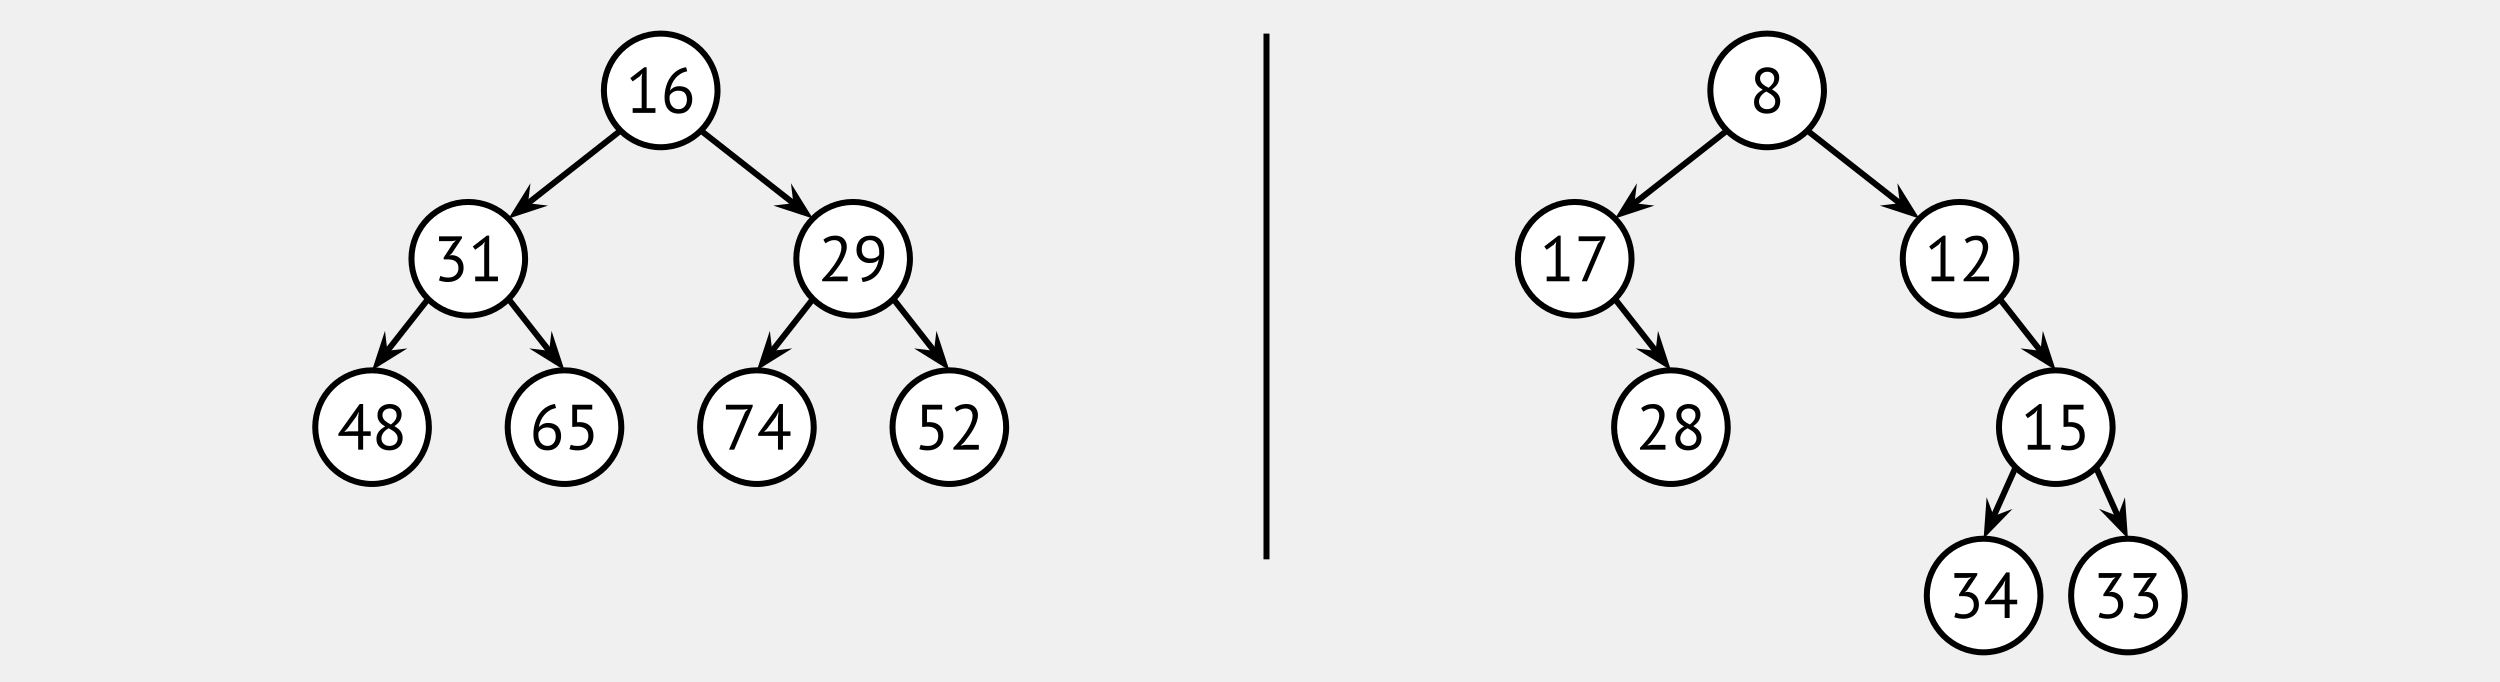
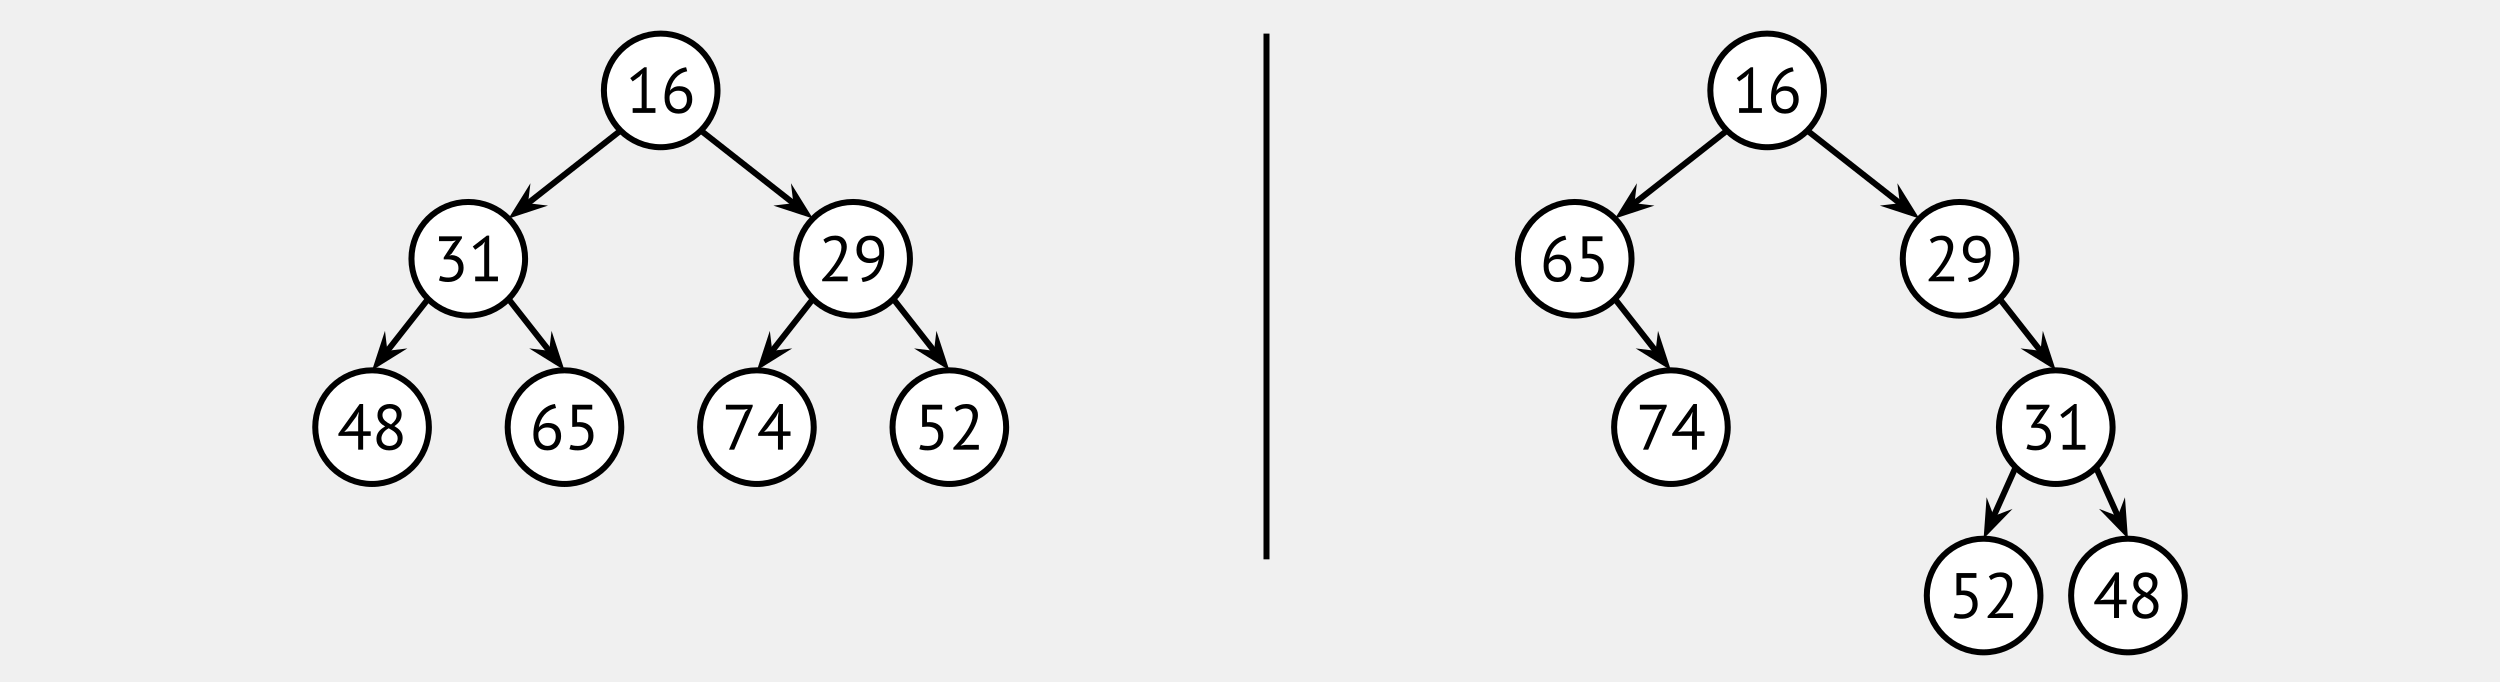
<svg xmlns="http://www.w3.org/2000/svg" version="1.1" viewBox="0.0 0.0 831.496 226.772" fill="none" stroke="none" stroke-linecap="square" stroke-miterlimit="10">
  <clipPath id="p.0">
    <path d="m0 0l831.496 0l0 226.772l-831.496 0l0 -226.772z" clip-rule="nonzero" />
  </clipPath>
  <g clip-path="url(#p.0)">
    <path fill="#000000" fill-opacity="0.0" d="m0 0l831.496 0l0 226.772l-831.496 0z" fill-rule="evenodd" />
    <path fill="#ffffff" d="m200.85 30.07c0 -10.437 8.461 -18.898 18.898 -18.898c5.012 0 9.819 1.991 13.363 5.535c3.544 3.544 5.535 8.351 5.535 13.363c0 10.437 -8.461 18.898 -18.898 18.898c-10.437 0 -18.898 -8.461 -18.898 -18.898z" fill-rule="evenodd" />
    <path stroke="#000000" stroke-width="2.0" stroke-linejoin="round" stroke-linecap="butt" d="m200.85 30.07c0 -10.437 8.461 -18.898 18.898 -18.898c5.012 0 9.819 1.991 13.363 5.535c3.544 3.544 5.535 8.351 5.535 13.363c0 10.437 -8.461 18.898 -18.898 18.898c-10.437 0 -18.898 -8.461 -18.898 -18.898z" fill-rule="evenodd" />
    <path fill="#000000" d="m210.421 35.971l3.0 0l0 -10.328l0.203 -1.25l-0.844 1.0l-2.359 1.688l-0.797 -1.094l4.688 -3.625l0.766 0l0 13.609l2.922 0l0 1.578l-7.578 0l0 -1.578zm19.827 -2.922q0 0.984 -0.312 1.844q-0.297 0.859 -0.875 1.516q-0.562 0.656 -1.422 1.031q-0.859 0.359 -1.938 0.359q-1.062 0 -1.922 -0.328q-0.859 -0.344 -1.484 -1.016q-0.609 -0.672 -0.938 -1.656q-0.328 -0.984 -0.328 -2.266q0 -2.109 0.547 -3.891q0.547 -1.781 1.5 -3.094q0.953 -1.328 2.266 -2.141q1.312 -0.828 2.859 -1.047l0.359 1.359q-1.203 0.219 -2.188 0.828q-0.969 0.594 -1.703 1.469q-0.734 0.859 -1.219 1.953q-0.469 1.094 -0.625 2.234q0.328 -0.562 1.141 -1.047q0.812 -0.484 1.984 -0.484q2.016 0 3.156 1.156q1.141 1.156 1.141 3.219zm-1.781 0.172q0 -1.516 -0.703 -2.281q-0.703 -0.766 -2.172 -0.766q-1.047 0 -1.812 0.516q-0.75 0.5 -1.047 1.141q-0.047 0.297 -0.047 0.5q0 0.188 0 0.422q0 0.656 0.188 1.297q0.188 0.641 0.562 1.141q0.391 0.5 0.953 0.812q0.562 0.312 1.328 0.312q0.625 0 1.125 -0.234q0.5 -0.234 0.859 -0.641q0.359 -0.406 0.562 -0.984q0.203 -0.578 0.203 -1.234z" fill-rule="nonzero" />
    <path fill="#ffffff" d="m136.85 86.07c0 -10.437 8.461 -18.898 18.898 -18.898c5.012 0 9.819 1.991 13.363 5.535c3.544 3.544 5.535 8.351 5.535 13.363c0 10.437 -8.461 18.898 -18.898 18.898c-10.437 0 -18.898 -8.461 -18.898 -18.898z" fill-rule="evenodd" />
    <path stroke="#000000" stroke-width="2.0" stroke-linejoin="round" stroke-linecap="butt" d="m136.85 86.07c0 -10.437 8.461 -18.898 18.898 -18.898c5.012 0 9.819 1.991 13.363 5.535c3.544 3.544 5.535 8.351 5.535 13.363c0 10.437 -8.461 18.898 -18.898 18.898c-10.437 0 -18.898 -8.461 -18.898 -18.898z" fill-rule="evenodd" />
    <path fill="#000000" d="m149.109 92.315q0.734 0 1.344 -0.203q0.625 -0.219 1.062 -0.641q0.453 -0.422 0.703 -0.984q0.266 -0.578 0.266 -1.266q0 -1.5 -0.891 -2.219q-0.875 -0.719 -2.438 -0.719l-1.578 0l0 -0.625l3.078 -4.734l0.969 -0.938l-1.375 0.219l-4.234 0l0 -1.594l7.625 0l0 0.625l-3.391 5.094l-0.75 0.625l0 0.047l0.719 -0.156q0.859 0.016 1.578 0.312q0.734 0.281 1.266 0.828q0.531 0.547 0.828 1.312q0.297 0.75 0.297 1.703q0 1.156 -0.406 2.062q-0.406 0.891 -1.094 1.5q-0.688 0.594 -1.625 0.922q-0.938 0.312 -1.984 0.312q-0.969 0 -1.734 -0.156q-0.766 -0.141 -1.344 -0.375l0.453 -1.516q0.484 0.234 1.156 0.406q0.672 0.156 1.5 0.156zm8.936 -0.344l3.0 0l0 -10.328l0.203 -1.25l-0.844 1.0l-2.359 1.688l-0.797 -1.094l4.688 -3.625l0.766 0l0 13.609l2.922 0l0 1.578l-7.578 0l0 -1.578z" fill-rule="nonzero" />
    <path fill="#ffffff" d="m264.85 86.07c0 -10.437 8.461 -18.898 18.898 -18.898c5.012 0 9.819 1.991 13.363 5.535c3.544 3.544 5.535 8.351 5.535 13.363c0 10.437 -8.461 18.898 -18.898 18.898c-10.437 0 -18.898 -8.461 -18.898 -18.898z" fill-rule="evenodd" />
    <path stroke="#000000" stroke-width="2.0" stroke-linejoin="round" stroke-linecap="butt" d="m264.85 86.07c0 -10.437 8.461 -18.898 18.898 -18.898c5.012 0 9.819 1.991 13.363 5.535c3.544 3.544 5.535 8.351 5.535 13.363c0 10.437 -8.461 18.898 -18.898 18.898c-10.437 0 -18.898 -8.461 -18.898 -18.898z" fill-rule="evenodd" />
    <path fill="#000000" d="m281.64 82.018q0 1.125 -0.422 2.312q-0.406 1.172 -1.078 2.375q-0.672 1.188 -1.516 2.328q-0.828 1.141 -1.656 2.172l-1.047 0.922l0 0.078l1.359 -0.234l4.656 0l0 1.578l-8.484 0l0 -0.625q0.469 -0.484 1.125 -1.203q0.656 -0.734 1.375 -1.609q0.719 -0.891 1.406 -1.875q0.688 -1.0 1.25 -2.016q0.578 -1.031 0.906 -2.031q0.344 -1.0 0.344 -1.906q0 -1.047 -0.594 -1.734q-0.594 -0.688 -1.812 -0.688q-0.812 0 -1.578 0.328q-0.766 0.328 -1.312 0.75l-0.703 -1.219q0.734 -0.625 1.75 -0.984q1.031 -0.375 2.203 -0.375q0.922 0 1.625 0.266q0.703 0.266 1.188 0.766q0.5 0.484 0.75 1.156q0.266 0.672 0.266 1.469zm3.218 1.125q0 -1.031 0.297 -1.906q0.297 -0.875 0.875 -1.5q0.578 -0.641 1.438 -1.0q0.859 -0.375 2.016 -0.375q2.172 0 3.391 1.406q1.219 1.406 1.219 3.969q0 2.406 -0.547 4.219q-0.547 1.797 -1.5 3.031q-0.953 1.234 -2.266 1.938q-1.312 0.688 -2.859 0.875l-0.375 -1.359q1.234 -0.188 2.219 -0.719q1.0 -0.547 1.703 -1.344q0.719 -0.812 1.172 -1.844q0.453 -1.047 0.625 -2.25q-0.578 0.672 -1.281 0.938q-0.688 0.266 -1.812 0.266q-0.875 0 -1.656 -0.281q-0.781 -0.297 -1.375 -0.844q-0.594 -0.547 -0.938 -1.359q-0.344 -0.812 -0.344 -1.859zm1.766 -0.172q0 1.516 0.797 2.281q0.812 0.75 2.109 0.75q1.047 0 1.781 -0.344q0.75 -0.344 1.078 -0.891q0.047 -0.281 0.047 -0.484q0 -0.219 0 -0.453q0 -0.781 -0.188 -1.484q-0.188 -0.719 -0.547 -1.281q-0.359 -0.562 -0.953 -0.875q-0.578 -0.328 -1.375 -0.328q-1.297 0 -2.031 0.828q-0.719 0.812 -0.719 2.281z" fill-rule="nonzero" />
    <path fill="#000000" fill-opacity="0.0" d="m206.385 43.432l-37.26 29.26" fill-rule="evenodd" />
    <path stroke="#000000" stroke-width="2.0" stroke-linejoin="round" stroke-linecap="butt" d="m206.385 43.432l-31.869 25.027" fill-rule="evenodd" />
    <path fill="#000000" stroke="#000000" stroke-width="2.0" stroke-linecap="butt" d="m174.516 68.459l0.38 -3.158l-3.471 5.586l6.249 -2.048z" fill-rule="evenodd" />
    <path fill="#000000" fill-opacity="0.0" d="m233.111 43.432l37.26 29.26" fill-rule="evenodd" />
    <path stroke="#000000" stroke-width="2.0" stroke-linejoin="round" stroke-linecap="butt" d="m233.111 43.432l31.869 25.027" fill-rule="evenodd" />
    <path fill="#000000" stroke="#000000" stroke-width="2.0" stroke-linecap="butt" d="m264.98 68.459l-3.158 0.38l6.249 2.048l-3.471 -5.586z" fill-rule="evenodd" />
    <path fill="#ffffff" d="m104.85 142.07c0 -10.437 8.461 -18.898 18.898 -18.898c5.012 0 9.819 1.991 13.363 5.535c3.544 3.544 5.535 8.351 5.535 13.363c0 10.437 -8.461 18.898 -18.898 18.898c-10.437 0 -18.898 -8.461 -18.898 -18.898z" fill-rule="evenodd" />
    <path stroke="#000000" stroke-width="2.0" stroke-linejoin="round" stroke-linecap="butt" d="m104.85 142.07c0 -10.437 8.461 -18.898 18.898 -18.898c5.012 0 9.819 1.991 13.363 5.535c3.544 3.544 5.535 8.351 5.535 13.363c0 10.437 -8.461 18.898 -18.898 18.898c-10.437 0 -18.898 -8.461 -18.898 -18.898z" fill-rule="evenodd" />
    <path fill="#000000" d="m123.296 144.971l-2.516 0l0 4.578l-1.656 0l0 -4.578l-6.578 0l0 -0.719l7.078 -9.875l1.156 0l0 9.094l2.516 0l0 1.5zm-4.172 -6.156l0.203 -1.75l-0.062 0l-0.734 1.453l-3.016 4.078l-1.016 1.047l1.484 -0.172l3.141 0l0 -4.656zm6.077 7.172q0 -1.344 0.703 -2.328q0.703 -1.0 2.188 -1.812q-0.531 -0.312 -0.984 -0.656q-0.453 -0.359 -0.812 -0.812q-0.344 -0.453 -0.547 -1.0q-0.203 -0.562 -0.203 -1.281q0 -0.828 0.281 -1.516q0.297 -0.688 0.828 -1.172q0.547 -0.484 1.297 -0.766q0.766 -0.281 1.719 -0.281q0.906 0 1.625 0.266q0.734 0.25 1.234 0.703q0.5 0.438 0.766 1.062q0.281 0.609 0.281 1.359q0 1.219 -0.562 2.156q-0.547 0.922 -1.828 1.812q0.562 0.328 1.062 0.719q0.5 0.375 0.875 0.844q0.375 0.469 0.578 1.062q0.219 0.578 0.219 1.328q0 0.906 -0.297 1.672q-0.297 0.75 -0.875 1.297q-0.578 0.547 -1.406 0.859q-0.828 0.297 -1.906 0.297q-1.016 0 -1.812 -0.297q-0.781 -0.297 -1.328 -0.797q-0.547 -0.516 -0.828 -1.203q-0.266 -0.703 -0.266 -1.516zm7.062 -0.219q0 -0.641 -0.266 -1.109q-0.25 -0.484 -0.672 -0.875q-0.406 -0.391 -0.953 -0.703q-0.531 -0.328 -1.094 -0.641q-1.312 0.734 -1.875 1.641q-0.547 0.891 -0.547 1.688q0 0.516 0.172 0.984q0.172 0.469 0.516 0.812q0.344 0.344 0.844 0.547q0.5 0.203 1.156 0.203q0.531 0 1.016 -0.156q0.5 -0.172 0.875 -0.469q0.375 -0.312 0.594 -0.797q0.234 -0.484 0.234 -1.125zm-5.062 -7.719q0 0.594 0.234 1.062q0.234 0.453 0.625 0.828q0.406 0.359 0.906 0.672q0.516 0.297 1.078 0.578q0.953 -0.75 1.406 -1.469q0.469 -0.734 0.469 -1.609q0 -1.078 -0.672 -1.656q-0.672 -0.594 -1.609 -0.594q-0.578 0 -1.031 0.188q-0.438 0.188 -0.766 0.484q-0.312 0.297 -0.484 0.703q-0.156 0.391 -0.156 0.812z" fill-rule="nonzero" />
    <path fill="#000000" fill-opacity="0.0" d="m142.385 99.432l-18.646 23.748" fill-rule="evenodd" />
    <path stroke="#000000" stroke-width="2.0" stroke-linejoin="round" stroke-linecap="butt" d="m142.385 99.432l-14.413 18.357" fill-rule="evenodd" />
    <path fill="#000000" stroke="#000000" stroke-width="2.0" stroke-linecap="butt" d="m127.972 117.789l-0.38 -3.158l-2.047 6.249l5.585 -3.471z" fill-rule="evenodd" />
    <path fill="#ffffff" d="m168.85 142.07c0 -10.437 8.461 -18.898 18.898 -18.898c5.012 0 9.819 1.991 13.363 5.535c3.544 3.544 5.535 8.351 5.535 13.363c0 10.437 -8.461 18.898 -18.898 18.898c-10.437 0 -18.898 -8.461 -18.898 -18.898z" fill-rule="evenodd" />
    <path stroke="#000000" stroke-width="2.0" stroke-linejoin="round" stroke-linecap="butt" d="m168.85 142.07c0 -10.437 8.461 -18.898 18.898 -18.898c5.012 0 9.819 1.991 13.363 5.535c3.544 3.544 5.535 8.351 5.535 13.363c0 10.437 -8.461 18.898 -18.898 18.898c-10.437 0 -18.898 -8.461 -18.898 -18.898z" fill-rule="evenodd" />
    <path fill="#000000" d="m186.624 145.05q0 0.984 -0.312 1.844q-0.297 0.859 -0.875 1.516q-0.562 0.656 -1.422 1.031q-0.859 0.359 -1.938 0.359q-1.062 0 -1.922 -0.328q-0.859 -0.344 -1.484 -1.016q-0.609 -0.672 -0.938 -1.656q-0.328 -0.984 -0.328 -2.266q0 -2.109 0.547 -3.891q0.547 -1.781 1.5 -3.094q0.953 -1.328 2.266 -2.141q1.312 -0.828 2.859 -1.047l0.359 1.359q-1.203 0.219 -2.188 0.828q-0.969 0.594 -1.703 1.469q-0.734 0.859 -1.219 1.953q-0.469 1.094 -0.625 2.234q0.328 -0.562 1.141 -1.047q0.812 -0.484 1.984 -0.484q2.016 0 3.156 1.156q1.141 1.156 1.141 3.219zm-1.781 0.172q0 -1.516 -0.703 -2.281q-0.703 -0.766 -2.172 -0.766q-1.047 0 -1.812 0.516q-0.75 0.5 -1.047 1.141q-0.047 0.297 -0.047 0.5q0 0.188 0 0.422q0 0.656 0.188 1.297q0.188 0.641 0.562 1.141q0.391 0.5 0.953 0.812q0.562 0.312 1.328 0.312q0.625 0 1.125 -0.234q0.5 -0.234 0.859 -0.641q0.359 -0.406 0.562 -0.984q0.203 -0.578 0.203 -1.234zm7.452 3.094q1.469 0 2.422 -0.844q0.969 -0.859 0.969 -2.484q0 -1.562 -0.953 -2.328q-0.953 -0.766 -2.609 -0.766l-1.797 0.109l0 -7.391l6.656 0l0 1.594l-5.047 0l0 4.234l0.906 -0.047q2.109 0.031 3.328 1.188q1.219 1.141 1.219 3.297q0 1.203 -0.406 2.125q-0.406 0.922 -1.109 1.547q-0.688 0.609 -1.625 0.938q-0.938 0.312 -2.0 0.312q-0.953 0 -1.625 -0.109q-0.656 -0.094 -1.234 -0.312l0.453 -1.453q0.484 0.203 1.047 0.297q0.578 0.094 1.406 0.094z" fill-rule="nonzero" />
    <path fill="#000000" fill-opacity="0.0" d="m169.111 99.432l18.646 23.748" fill-rule="evenodd" />
    <path stroke="#000000" stroke-width="2.0" stroke-linejoin="round" stroke-linecap="butt" d="m169.111 99.432l14.413 18.357" fill-rule="evenodd" />
    <path fill="#000000" stroke="#000000" stroke-width="2.0" stroke-linecap="butt" d="m183.524 117.789l-3.158 -0.38l5.585 3.471l-2.047 -6.249z" fill-rule="evenodd" />
    <path fill="#ffffff" d="m296.85 142.07c0 -10.437 8.461 -18.898 18.898 -18.898c5.012 0 9.819 1.991 13.363 5.535c3.544 3.544 5.535 8.351 5.535 13.363c0 10.437 -8.461 18.898 -18.898 18.898c-10.437 0 -18.898 -8.461 -18.898 -18.898z" fill-rule="evenodd" />
    <path stroke="#000000" stroke-width="2.0" stroke-linejoin="round" stroke-linecap="butt" d="m296.85 142.07c0 -10.437 8.461 -18.898 18.898 -18.898c5.012 0 9.819 1.991 13.363 5.535c3.544 3.544 5.535 8.351 5.535 13.363c0 10.437 -8.461 18.898 -18.898 18.898c-10.437 0 -18.898 -8.461 -18.898 -18.898z" fill-rule="evenodd" />
    <path fill="#000000" d="m308.671 148.315q1.469 0 2.422 -0.844q0.969 -0.859 0.969 -2.484q0 -1.562 -0.953 -2.328q-0.953 -0.766 -2.609 -0.766l-1.797 0.109l0 -7.391l6.656 0l0 1.594l-5.047 0l0 4.234l0.906 -0.047q2.109 0.031 3.328 1.188q1.219 1.141 1.219 3.297q0 1.203 -0.406 2.125q-0.406 0.922 -1.109 1.547q-0.688 0.609 -1.625 0.938q-0.938 0.312 -2.0 0.312q-0.953 0 -1.625 -0.109q-0.656 -0.094 -1.234 -0.312l0.453 -1.453q0.484 0.203 1.047 0.297q0.578 0.094 1.406 0.094zm16.593 -10.297q0 1.125 -0.422 2.312q-0.406 1.172 -1.078 2.375q-0.672 1.188 -1.516 2.328q-0.828 1.141 -1.656 2.172l-1.047 0.922l0 0.078l1.359 -0.234l4.656 0l0 1.578l-8.484 0l0 -0.625q0.469 -0.484 1.125 -1.203q0.656 -0.734 1.375 -1.609q0.719 -0.891 1.406 -1.875q0.688 -1.0 1.25 -2.016q0.578 -1.031 0.906 -2.031q0.344 -1.0 0.344 -1.906q0 -1.047 -0.594 -1.734q-0.594 -0.688 -1.812 -0.688q-0.812 0 -1.578 0.328q-0.766 0.328 -1.312 0.75l-0.703 -1.219q0.734 -0.625 1.75 -0.984q1.031 -0.375 2.203 -0.375q0.922 0 1.625 0.266q0.703 0.266 1.188 0.766q0.5 0.484 0.75 1.156q0.266 0.672 0.266 1.469z" fill-rule="nonzero" />
    <path fill="#000000" fill-opacity="0.0" d="m297.111 99.432l18.646 23.748" fill-rule="evenodd" />
    <path stroke="#000000" stroke-width="2.0" stroke-linejoin="round" stroke-linecap="butt" d="m297.111 99.432l14.413 18.357" fill-rule="evenodd" />
    <path fill="#000000" stroke="#000000" stroke-width="2.0" stroke-linecap="butt" d="m311.524 117.789l-3.158 -0.38l5.585 3.471l-2.047 -6.249z" fill-rule="evenodd" />
    <path fill="#ffffff" d="m232.85 142.07c0 -10.437 8.461 -18.898 18.898 -18.898c5.012 0 9.819 1.991 13.363 5.535c3.544 3.544 5.535 8.351 5.535 13.363c0 10.437 -8.461 18.898 -18.898 18.898c-10.437 0 -18.898 -8.461 -18.898 -18.898z" fill-rule="evenodd" />
    <path stroke="#000000" stroke-width="2.0" stroke-linejoin="round" stroke-linecap="butt" d="m232.85 142.07c0 -10.437 8.461 -18.898 18.898 -18.898c5.012 0 9.819 1.991 13.363 5.535c3.544 3.544 5.535 8.351 5.535 13.363c0 10.437 -8.461 18.898 -18.898 18.898c-10.437 0 -18.898 -8.461 -18.898 -18.898z" fill-rule="evenodd" />
    <path fill="#000000" d="m242.468 149.55l5.359 -12.5l0.938 -1.047l-1.266 0.203l-6.078 0l0 -1.594l8.922 0l0 0.578l-6.141 14.359l-1.734 0zm20.452 -4.578l-2.516 0l0 4.578l-1.656 0l0 -4.578l-6.578 0l0 -0.719l7.078 -9.875l1.156 0l0 9.094l2.516 0l0 1.5zm-4.172 -6.156l0.203 -1.75l-0.062 0l-0.734 1.453l-3.016 4.078l-1.016 1.047l1.484 -0.172l3.141 0l0 -4.656z" fill-rule="nonzero" />
    <path fill="#000000" fill-opacity="0.0" d="m270.385 99.432l-18.646 23.748" fill-rule="evenodd" />
    <path stroke="#000000" stroke-width="2.0" stroke-linejoin="round" stroke-linecap="butt" d="m270.385 99.432l-14.413 18.357" fill-rule="evenodd" />
    <path fill="#000000" stroke="#000000" stroke-width="2.0" stroke-linecap="butt" d="m255.972 117.789l-0.38 -3.158l-2.047 6.249l5.585 -3.471z" fill-rule="evenodd" />
    <path fill="#ffffff" d="m568.85 30.07c0 -10.437 8.461 -18.898 18.898 -18.898c5.012 0 9.819 1.991 13.363 5.535c3.544 3.544 5.535 8.351 5.535 13.363c0 10.437 -8.461 18.898 -18.898 18.898c-10.437 0 -18.898 -8.461 -18.898 -18.898z" fill-rule="evenodd" />
    <path stroke="#000000" stroke-width="2.0" stroke-linejoin="round" stroke-linecap="butt" d="m568.85 30.07c0 -10.437 8.461 -18.898 18.898 -18.898c5.012 0 9.819 1.991 13.363 5.535c3.544 3.544 5.535 8.351 5.535 13.363c0 10.437 -8.461 18.898 -18.898 18.898c-10.437 0 -18.898 -8.461 -18.898 -18.898z" fill-rule="evenodd" />
-     <path fill="#000000" d="m583.389 33.987q0 -1.344 0.703 -2.328q0.703 -1.0 2.188 -1.812q-0.531 -0.312 -0.984 -0.656q-0.453 -0.359 -0.812 -0.812q-0.344 -0.453 -0.547 -1.0q-0.203 -0.562 -0.203 -1.281q0 -0.828 0.281 -1.516q0.297 -0.688 0.828 -1.172q0.547 -0.484 1.297 -0.766q0.766 -0.281 1.719 -0.281q0.906 0 1.625 0.266q0.734 0.25 1.234 0.703q0.5 0.438 0.766 1.062q0.281 0.609 0.281 1.359q0 1.219 -0.562 2.156q-0.547 0.922 -1.828 1.812q0.562 0.328 1.062 0.719q0.5 0.375 0.875 0.844q0.375 0.469 0.578 1.062q0.219 0.578 0.219 1.328q0 0.906 -0.297 1.672q-0.297 0.75 -0.875 1.297q-0.578 0.547 -1.406 0.859q-0.828 0.297 -1.906 0.297q-1.016 0 -1.812 -0.297q-0.781 -0.297 -1.328 -0.797q-0.547 -0.516 -0.828 -1.203q-0.266 -0.703 -0.266 -1.516zm7.062 -0.219q0 -0.641 -0.266 -1.109q-0.25 -0.484 -0.672 -0.875q-0.406 -0.391 -0.953 -0.703q-0.531 -0.328 -1.094 -0.641q-1.312 0.734 -1.875 1.641q-0.547 0.891 -0.547 1.688q0 0.516 0.172 0.984q0.172 0.469 0.516 0.812q0.344 0.344 0.844 0.547q0.5 0.203 1.156 0.203q0.531 0 1.016 -0.156q0.5 -0.172 0.875 -0.469q0.375 -0.312 0.594 -0.797q0.234 -0.484 0.234 -1.125zm-5.062 -7.719q0 0.594 0.234 1.062q0.234 0.453 0.625 0.828q0.406 0.359 0.906 0.672q0.516 0.297 1.078 0.578q0.953 -0.75 1.406 -1.469q0.469 -0.734 0.469 -1.609q0 -1.078 -0.672 -1.656q-0.672 -0.594 -1.609 -0.594q-0.578 0 -1.031 0.188q-0.438 0.188 -0.766 0.484q-0.312 0.297 -0.484 0.703q-0.156 0.391 -0.156 0.812z" fill-rule="nonzero" />
+     <path fill="#000000" d="m578.421 35.971l3.0 0l0 -10.328l0.203 -1.25l-0.844 1.0l-2.359 1.688l-0.797 -1.094l4.688 -3.625l0.766 0l0 13.609l2.922 0l0 1.578l-7.578 0l0 -1.578zm19.827 -2.922q0 0.984 -0.312 1.844q-0.297 0.859 -0.875 1.516q-0.562 0.656 -1.422 1.031q-0.859 0.359 -1.938 0.359q-1.062 0 -1.922 -0.328q-0.859 -0.344 -1.484 -1.016q-0.609 -0.672 -0.938 -1.656q-0.328 -0.984 -0.328 -2.266q0 -2.109 0.547 -3.891q0.547 -1.781 1.5 -3.094q0.953 -1.328 2.266 -2.141q1.312 -0.828 2.859 -1.047l0.359 1.359q-1.203 0.219 -2.188 0.828q-0.969 0.594 -1.703 1.469q-0.734 0.859 -1.219 1.953q-0.469 1.094 -0.625 2.234q0.328 -0.562 1.141 -1.047q0.812 -0.484 1.984 -0.484q2.016 0 3.156 1.156q1.141 1.156 1.141 3.219zm-1.781 0.172q0 -1.516 -0.703 -2.281q-0.703 -0.766 -2.172 -0.766q-1.047 0 -1.812 0.516q-0.75 0.5 -1.047 1.141q-0.047 0.297 -0.047 0.5q0 0.188 0 0.422q0 0.656 0.188 1.297q0.188 0.641 0.562 1.141q0.391 0.5 0.953 0.812q0.562 0.312 1.328 0.312q0.625 0 1.125 -0.234q0.5 -0.234 0.859 -0.641q0.359 -0.406 0.562 -0.984q0.203 -0.578 0.203 -1.234z" fill-rule="nonzero" />
    <path fill="#ffffff" d="m504.85 86.07c0 -10.437 8.461 -18.898 18.898 -18.898c5.012 0 9.819 1.991 13.363 5.535c3.544 3.544 5.535 8.351 5.535 13.363c0 10.437 -8.461 18.898 -18.898 18.898c-10.437 0 -18.898 -8.461 -18.898 -18.898z" fill-rule="evenodd" />
    <path stroke="#000000" stroke-width="2.0" stroke-linejoin="round" stroke-linecap="butt" d="m504.85 86.07c0 -10.437 8.461 -18.898 18.898 -18.898c5.012 0 9.819 1.991 13.363 5.535c3.544 3.544 5.535 8.351 5.535 13.363c0 10.437 -8.461 18.898 -18.898 18.898c-10.437 0 -18.898 -8.461 -18.898 -18.898z" fill-rule="evenodd" />
-     <path fill="#000000" d="m514.421 91.971l3.0 0l0 -10.328l0.203 -1.25l-0.844 1.0l-2.359 1.688l-0.797 -1.094l4.688 -3.625l0.766 0l0 13.609l2.922 0l0 1.578l-7.578 0l0 -1.578zm11.671 1.578l5.359 -12.5l0.938 -1.047l-1.266 0.203l-6.078 0l0 -1.594l8.922 0l0 0.578l-6.141 14.359l-1.734 0z" fill-rule="nonzero" />
+     <path fill="#000000" d="m522.624 89.05q0 0.984 -0.312 1.844q-0.297 0.859 -0.875 1.516q-0.562 0.656 -1.422 1.031q-0.859 0.359 -1.938 0.359q-1.062 0 -1.922 -0.328q-0.859 -0.344 -1.484 -1.016q-0.609 -0.672 -0.938 -1.656q-0.328 -0.984 -0.328 -2.266q0 -2.109 0.547 -3.891q0.547 -1.781 1.5 -3.094q0.953 -1.328 2.266 -2.141q1.312 -0.828 2.859 -1.047l0.359 1.359q-1.203 0.219 -2.188 0.828q-0.969 0.594 -1.703 1.469q-0.734 0.859 -1.219 1.953q-0.469 1.094 -0.625 2.234q0.328 -0.562 1.141 -1.047q0.812 -0.484 1.984 -0.484q2.016 0 3.156 1.156q1.141 1.156 1.141 3.219zm-1.781 0.172q0 -1.516 -0.703 -2.281q-0.703 -0.766 -2.172 -0.766q-1.047 0 -1.812 0.516q-0.75 0.5 -1.047 1.141q-0.047 0.297 -0.047 0.5q0 0.188 0 0.422q0 0.656 0.188 1.297q0.188 0.641 0.562 1.141q0.391 0.5 0.953 0.812q0.562 0.312 1.328 0.312q0.625 0 1.125 -0.234q0.5 -0.234 0.859 -0.641q0.359 -0.406 0.562 -0.984q0.203 -0.578 0.203 -1.234zm7.452 3.094q1.469 0 2.422 -0.844q0.969 -0.859 0.969 -2.484q0 -1.562 -0.953 -2.328q-0.953 -0.766 -2.609 -0.766l-1.797 0.109l0 -7.391l6.656 0l0 1.594l-5.047 0l0 4.234l0.906 -0.047q2.109 0.031 3.328 1.188q1.219 1.141 1.219 3.297q0 1.203 -0.406 2.125q-0.406 0.922 -1.109 1.547q-0.688 0.609 -1.625 0.938q-0.938 0.312 -2.0 0.312q-0.953 0 -1.625 -0.109q-0.656 -0.094 -1.234 -0.312l0.453 -1.453q0.484 0.203 1.047 0.297q0.578 0.094 1.406 0.094z" fill-rule="nonzero" />
    <path fill="#ffffff" d="m632.85 86.07c0 -10.437 8.461 -18.898 18.898 -18.898c5.012 0 9.819 1.991 13.363 5.535c3.544 3.544 5.535 8.351 5.535 13.363c0 10.437 -8.461 18.898 -18.898 18.898c-10.437 0 -18.898 -8.461 -18.898 -18.898z" fill-rule="evenodd" />
    <path stroke="#000000" stroke-width="2.0" stroke-linejoin="round" stroke-linecap="butt" d="m632.85 86.07c0 -10.437 8.461 -18.898 18.898 -18.898c5.012 0 9.819 1.991 13.363 5.535c3.544 3.544 5.535 8.351 5.535 13.363c0 10.437 -8.461 18.898 -18.898 18.898c-10.437 0 -18.898 -8.461 -18.898 -18.898z" fill-rule="evenodd" />
-     <path fill="#000000" d="m642.421 91.971l3.0 0l0 -10.328l0.203 -1.25l-0.844 1.0l-2.359 1.688l-0.797 -1.094l4.688 -3.625l0.766 0l0 13.609l2.922 0l0 1.578l-7.578 0l0 -1.578zm18.843 -9.953q0 1.125 -0.422 2.312q-0.406 1.172 -1.078 2.375q-0.672 1.188 -1.516 2.328q-0.828 1.141 -1.656 2.172l-1.047 0.922l0 0.078l1.359 -0.234l4.656 0l0 1.578l-8.484 0l0 -0.625q0.469 -0.484 1.125 -1.203q0.656 -0.734 1.375 -1.609q0.719 -0.891 1.406 -1.875q0.688 -1.0 1.25 -2.016q0.578 -1.031 0.906 -2.031q0.344 -1.0 0.344 -1.906q0 -1.047 -0.594 -1.734q-0.594 -0.688 -1.812 -0.688q-0.812 0 -1.578 0.328q-0.766 0.328 -1.312 0.75l-0.703 -1.219q0.734 -0.625 1.75 -0.984q1.031 -0.375 2.203 -0.375q0.922 0 1.625 0.266q0.703 0.266 1.188 0.766q0.5 0.484 0.75 1.156q0.266 0.672 0.266 1.469z" fill-rule="nonzero" />
+     <path fill="#000000" d="m649.64 82.018q0 1.125 -0.422 2.312q-0.406 1.172 -1.078 2.375q-0.672 1.188 -1.516 2.328q-0.828 1.141 -1.656 2.172l-1.047 0.922l0 0.078l1.359 -0.234l4.656 0l0 1.578l-8.484 0l0 -0.625q0.469 -0.484 1.125 -1.203q0.656 -0.734 1.375 -1.609q0.719 -0.891 1.406 -1.875q0.688 -1.0 1.25 -2.016q0.578 -1.031 0.906 -2.031q0.344 -1.0 0.344 -1.906q0 -1.047 -0.594 -1.734q-0.594 -0.688 -1.812 -0.688q-0.812 0 -1.578 0.328q-0.766 0.328 -1.312 0.75l-0.703 -1.219q0.734 -0.625 1.75 -0.984q1.031 -0.375 2.203 -0.375q0.922 0 1.625 0.266q0.703 0.266 1.188 0.766q0.5 0.484 0.75 1.156q0.266 0.672 0.266 1.469zm3.218 1.125q0 -1.031 0.297 -1.906q0.297 -0.875 0.875 -1.5q0.578 -0.641 1.438 -1.0q0.859 -0.375 2.016 -0.375q2.172 0 3.391 1.406q1.219 1.406 1.219 3.969q0 2.406 -0.547 4.219q-0.547 1.797 -1.5 3.031q-0.953 1.234 -2.266 1.938q-1.312 0.688 -2.859 0.875l-0.375 -1.359q1.234 -0.188 2.219 -0.719q1.0 -0.547 1.703 -1.344q0.719 -0.812 1.172 -1.844q0.453 -1.047 0.625 -2.25q-0.578 0.672 -1.281 0.938q-0.688 0.266 -1.812 0.266q-0.875 0 -1.656 -0.281q-0.781 -0.297 -1.375 -0.844q-0.594 -0.547 -0.938 -1.359q-0.344 -0.812 -0.344 -1.859zm1.766 -0.172q0 1.516 0.797 2.281q0.812 0.75 2.109 0.75q1.047 0 1.781 -0.344q0.75 -0.344 1.078 -0.891q0.047 -0.281 0.047 -0.484q0 -0.219 0 -0.453q0 -0.781 -0.188 -1.484q-0.188 -0.719 -0.547 -1.281q-0.359 -0.562 -0.953 -0.875q-0.578 -0.328 -1.375 -0.328q-1.297 0 -2.031 0.828q-0.719 0.812 -0.719 2.281z" fill-rule="nonzero" />
    <path fill="#000000" fill-opacity="0.0" d="m574.385 43.432l-37.26 29.26" fill-rule="evenodd" />
    <path stroke="#000000" stroke-width="2.0" stroke-linejoin="round" stroke-linecap="butt" d="m574.385 43.432l-31.869 25.027" fill-rule="evenodd" />
    <path fill="#000000" stroke="#000000" stroke-width="2.0" stroke-linecap="butt" d="m542.516 68.459l0.38 -3.158l-3.471 5.586l6.249 -2.048z" fill-rule="evenodd" />
    <path fill="#000000" fill-opacity="0.0" d="m601.111 43.432l37.26 29.26" fill-rule="evenodd" />
    <path stroke="#000000" stroke-width="2.0" stroke-linejoin="round" stroke-linecap="butt" d="m601.111 43.432l31.869 25.027" fill-rule="evenodd" />
    <path fill="#000000" stroke="#000000" stroke-width="2.0" stroke-linecap="butt" d="m632.98 68.459l-3.158 0.38l6.249 2.048l-3.471 -5.586z" fill-rule="evenodd" />
    <path fill="#ffffff" d="m688.85 198.07c0 -10.437 8.461 -18.898 18.898 -18.898c5.012 0 9.819 1.991 13.363 5.535c3.544 3.544 5.535 8.351 5.535 13.363c0 10.437 -8.461 18.898 -18.898 18.898c-10.437 0 -18.898 -8.461 -18.898 -18.898z" fill-rule="evenodd" />
    <path stroke="#000000" stroke-width="2.0" stroke-linejoin="round" stroke-linecap="butt" d="m688.85 198.07c0 -10.437 8.461 -18.898 18.898 -18.898c5.012 0 9.819 1.991 13.363 5.535c3.544 3.544 5.535 8.351 5.535 13.363c0 10.437 -8.461 18.898 -18.898 18.898c-10.437 0 -18.898 -8.461 -18.898 -18.898z" fill-rule="evenodd" />
-     <path fill="#000000" d="m701.109 204.315q0.734 0 1.344 -0.203q0.625 -0.219 1.062 -0.641q0.453 -0.422 0.703 -0.984q0.266 -0.578 0.266 -1.266q0 -1.5 -0.891 -2.219q-0.875 -0.719 -2.438 -0.719l-1.578 0l0 -0.625l3.078 -4.734l0.969 -0.938l-1.375 0.219l-4.234 0l0 -1.594l7.625 0l0 0.625l-3.391 5.094l-0.75 0.625l0 0.047l0.719 -0.156q0.859 0.016 1.578 0.312q0.734 0.281 1.266 0.828q0.531 0.547 0.828 1.312q0.297 0.75 0.297 1.703q0 1.156 -0.406 2.062q-0.406 0.891 -1.094 1.5q-0.688 0.594 -1.625 0.922q-0.938 0.312 -1.984 0.312q-0.969 0 -1.734 -0.156q-0.766 -0.141 -1.344 -0.375l0.453 -1.516q0.484 0.234 1.156 0.406q0.672 0.156 1.5 0.156zm11.624 0q0.734 0 1.344 -0.203q0.625 -0.219 1.062 -0.641q0.453 -0.422 0.703 -0.984q0.266 -0.578 0.266 -1.266q0 -1.5 -0.891 -2.219q-0.875 -0.719 -2.438 -0.719l-1.578 0l0 -0.625l3.078 -4.734l0.969 -0.938l-1.375 0.219l-4.234 0l0 -1.594l7.625 0l0 0.625l-3.391 5.094l-0.75 0.625l0 0.047l0.719 -0.156q0.859 0.016 1.578 0.312q0.734 0.281 1.266 0.828q0.531 0.547 0.828 1.312q0.297 0.75 0.297 1.703q0 1.156 -0.406 2.062q-0.406 0.891 -1.094 1.5q-0.688 0.594 -1.625 0.922q-0.938 0.312 -1.984 0.312q-0.969 0 -1.734 -0.156q-0.766 -0.141 -1.344 -0.375l0.453 -1.516q0.484 0.234 1.156 0.406q0.672 0.156 1.5 0.156z" fill-rule="nonzero" />
+     <path fill="#000000" d="m707.296 200.971l-2.516 0l0 4.578l-1.656 0l0 -4.578l-6.578 0l0 -0.719l7.078 -9.875l1.156 0l0 9.094l2.516 0l0 1.5zm-4.172 -6.156l0.203 -1.75l-0.062 0l-0.734 1.453l-3.016 4.078l-1.016 1.047l1.484 -0.172l3.141 0l0 -4.656zm6.077 7.172q0 -1.344 0.703 -2.328q0.703 -1.0 2.188 -1.812q-0.531 -0.312 -0.984 -0.656q-0.453 -0.359 -0.812 -0.812q-0.344 -0.453 -0.547 -1.0q-0.203 -0.562 -0.203 -1.281q0 -0.828 0.281 -1.516q0.297 -0.688 0.828 -1.172q0.547 -0.484 1.297 -0.766q0.766 -0.281 1.719 -0.281q0.906 0 1.625 0.266q0.734 0.25 1.234 0.703q0.5 0.438 0.766 1.062q0.281 0.609 0.281 1.359q0 1.219 -0.562 2.156q-0.547 0.922 -1.828 1.812q0.562 0.328 1.062 0.719q0.5 0.375 0.875 0.844q0.375 0.469 0.578 1.062q0.219 0.578 0.219 1.328q0 0.906 -0.297 1.672q-0.297 0.75 -0.875 1.297q-0.578 0.547 -1.406 0.859q-0.828 0.297 -1.906 0.297q-1.016 0 -1.812 -0.297q-0.781 -0.297 -1.328 -0.797q-0.547 -0.516 -0.828 -1.203q-0.266 -0.703 -0.266 -1.516zm7.062 -0.219q0 -0.641 -0.266 -1.109q-0.25 -0.484 -0.672 -0.875q-0.406 -0.391 -0.953 -0.703q-0.531 -0.328 -1.094 -0.641q-1.312 0.734 -1.875 1.641q-0.547 0.891 -0.547 1.688q0 0.516 0.172 0.984q0.172 0.469 0.516 0.812q0.344 0.344 0.844 0.547q0.5 0.203 1.156 0.203q0.531 0 1.016 -0.156q0.5 -0.172 0.875 -0.469q0.375 -0.312 0.594 -0.797q0.234 -0.484 0.234 -1.125zm-5.062 -7.719q0 0.594 0.234 1.062q0.234 0.453 0.625 0.828q0.406 0.359 0.906 0.672q0.516 0.297 1.078 0.578q0.953 -0.75 1.406 -1.469q0.469 -0.734 0.469 -1.609q0 -1.078 -0.672 -1.656q-0.672 -0.594 -1.609 -0.594q-0.578 0 -1.031 0.188q-0.438 0.188 -0.766 0.484q-0.312 0.297 -0.484 0.703q-0.156 0.391 -0.156 0.812z" fill-rule="nonzero" />
    <path fill="#000000" fill-opacity="0.0" d="m697.111 155.432l10.646 23.748" fill-rule="evenodd" />
    <path stroke="#000000" stroke-width="2.0" stroke-linejoin="round" stroke-linecap="butt" d="m697.111 155.432l7.842 17.494" fill-rule="evenodd" />
    <path fill="#000000" stroke="#000000" stroke-width="2.0" stroke-linecap="butt" d="m704.953 172.926l-2.972 -1.132l4.58 4.719l-0.475 -6.559z" fill-rule="evenodd" />
    <path fill="#ffffff" d="m536.85 142.07c0 -10.437 8.461 -18.898 18.898 -18.898c5.012 0 9.819 1.991 13.363 5.535c3.544 3.544 5.535 8.351 5.535 13.363c0 10.437 -8.461 18.898 -18.898 18.898c-10.437 0 -18.898 -8.461 -18.898 -18.898z" fill-rule="evenodd" />
    <path stroke="#000000" stroke-width="2.0" stroke-linejoin="round" stroke-linecap="butt" d="m536.85 142.07c0 -10.437 8.461 -18.898 18.898 -18.898c5.012 0 9.819 1.991 13.363 5.535c3.544 3.544 5.535 8.351 5.535 13.363c0 10.437 -8.461 18.898 -18.898 18.898c-10.437 0 -18.898 -8.461 -18.898 -18.898z" fill-rule="evenodd" />
-     <path fill="#000000" d="m553.64 138.018q0 1.125 -0.422 2.312q-0.406 1.172 -1.078 2.375q-0.672 1.188 -1.516 2.328q-0.828 1.141 -1.656 2.172l-1.047 0.922l0 0.078l1.359 -0.234l4.656 0l0 1.578l-8.484 0l0 -0.625q0.469 -0.484 1.125 -1.203q0.656 -0.734 1.375 -1.609q0.719 -0.891 1.406 -1.875q0.688 -1.0 1.25 -2.016q0.578 -1.031 0.906 -2.031q0.344 -1.0 0.344 -1.906q0 -1.047 -0.594 -1.734q-0.594 -0.688 -1.812 -0.688q-0.812 0 -1.578 0.328q-0.766 0.328 -1.312 0.75l-0.703 -1.219q0.734 -0.625 1.75 -0.984q1.031 -0.375 2.203 -0.375q0.922 0 1.625 0.266q0.703 0.266 1.188 0.766q0.5 0.484 0.75 1.156q0.266 0.672 0.266 1.469zm3.561 7.969q0 -1.344 0.703 -2.328q0.703 -1.0 2.188 -1.812q-0.531 -0.312 -0.984 -0.656q-0.453 -0.359 -0.812 -0.812q-0.344 -0.453 -0.547 -1.0q-0.203 -0.562 -0.203 -1.281q0 -0.828 0.281 -1.516q0.297 -0.688 0.828 -1.172q0.547 -0.484 1.297 -0.766q0.766 -0.281 1.719 -0.281q0.906 0 1.625 0.266q0.734 0.25 1.234 0.703q0.5 0.438 0.766 1.062q0.281 0.609 0.281 1.359q0 1.219 -0.562 2.156q-0.547 0.922 -1.828 1.812q0.562 0.328 1.062 0.719q0.5 0.375 0.875 0.844q0.375 0.469 0.578 1.062q0.219 0.578 0.219 1.328q0 0.906 -0.297 1.672q-0.297 0.75 -0.875 1.297q-0.578 0.547 -1.406 0.859q-0.828 0.297 -1.906 0.297q-1.016 0 -1.812 -0.297q-0.781 -0.297 -1.328 -0.797q-0.547 -0.516 -0.828 -1.203q-0.266 -0.703 -0.266 -1.516zm7.062 -0.219q0 -0.641 -0.266 -1.109q-0.25 -0.484 -0.672 -0.875q-0.406 -0.391 -0.953 -0.703q-0.531 -0.328 -1.094 -0.641q-1.312 0.734 -1.875 1.641q-0.547 0.891 -0.547 1.688q0 0.516 0.172 0.984q0.172 0.469 0.516 0.812q0.344 0.344 0.844 0.547q0.5 0.203 1.156 0.203q0.531 0 1.016 -0.156q0.5 -0.172 0.875 -0.469q0.375 -0.312 0.594 -0.797q0.234 -0.484 0.234 -1.125zm-5.062 -7.719q0 0.594 0.234 1.062q0.234 0.453 0.625 0.828q0.406 0.359 0.906 0.672q0.516 0.297 1.078 0.578q0.953 -0.75 1.406 -1.469q0.469 -0.734 0.469 -1.609q0 -1.078 -0.672 -1.656q-0.672 -0.594 -1.609 -0.594q-0.578 0 -1.031 0.188q-0.438 0.188 -0.766 0.484q-0.312 0.297 -0.484 0.703q-0.156 0.391 -0.156 0.812z" fill-rule="nonzero" />
+     <path fill="#000000" d="m546.468 149.55l5.359 -12.5l0.938 -1.047l-1.266 0.203l-6.078 0l0 -1.594l8.922 0l0 0.578l-6.141 14.359l-1.734 0zm20.452 -4.578l-2.516 0l0 4.578l-1.656 0l0 -4.578l-6.578 0l0 -0.719l7.078 -9.875l1.156 0l0 9.094l2.516 0l0 1.5zm-4.172 -6.156l0.203 -1.75l-0.062 0l-0.734 1.453l-3.016 4.078l-1.016 1.047l1.484 -0.172l3.141 0l0 -4.656z" fill-rule="nonzero" />
    <path fill="#000000" fill-opacity="0.0" d="m537.111 99.432l18.646 23.748" fill-rule="evenodd" />
    <path stroke="#000000" stroke-width="2.0" stroke-linejoin="round" stroke-linecap="butt" d="m537.111 99.432l14.413 18.357" fill-rule="evenodd" />
    <path fill="#000000" stroke="#000000" stroke-width="2.0" stroke-linecap="butt" d="m551.524 117.789l-3.158 -0.38l5.585 3.471l-2.047 -6.249z" fill-rule="evenodd" />
    <path fill="#ffffff" d="m664.85 142.07c0 -10.437 8.461 -18.898 18.898 -18.898c5.012 0 9.819 1.991 13.363 5.535c3.544 3.544 5.535 8.351 5.535 13.363c0 10.437 -8.461 18.898 -18.898 18.898c-10.437 0 -18.898 -8.461 -18.898 -18.898z" fill-rule="evenodd" />
    <path stroke="#000000" stroke-width="2.0" stroke-linejoin="round" stroke-linecap="butt" d="m664.85 142.07c0 -10.437 8.461 -18.898 18.898 -18.898c5.012 0 9.819 1.991 13.363 5.535c3.544 3.544 5.535 8.351 5.535 13.363c0 10.437 -8.461 18.898 -18.898 18.898c-10.437 0 -18.898 -8.461 -18.898 -18.898z" fill-rule="evenodd" />
-     <path fill="#000000" d="m674.421 147.971l3.0 0l0 -10.328l0.203 -1.25l-0.844 1.0l-2.359 1.688l-0.797 -1.094l4.688 -3.625l0.766 0l0 13.609l2.922 0l0 1.578l-7.578 0l0 -1.578zm13.874 0.344q1.469 0 2.422 -0.844q0.969 -0.859 0.969 -2.484q0 -1.562 -0.953 -2.328q-0.953 -0.766 -2.609 -0.766l-1.797 0.109l0 -7.391l6.656 0l0 1.594l-5.047 0l0 4.234l0.906 -0.047q2.109 0.031 3.328 1.188q1.219 1.141 1.219 3.297q0 1.203 -0.406 2.125q-0.406 0.922 -1.109 1.547q-0.688 0.609 -1.625 0.938q-0.938 0.312 -2.0 0.312q-0.953 0 -1.625 -0.109q-0.656 -0.094 -1.234 -0.312l0.453 -1.453q0.484 0.203 1.047 0.297q0.578 0.094 1.406 0.094z" fill-rule="nonzero" />
+     <path fill="#000000" d="m677.109 148.315q0.734 0 1.344 -0.203q0.625 -0.219 1.062 -0.641q0.453 -0.422 0.703 -0.984q0.266 -0.578 0.266 -1.266q0 -1.5 -0.891 -2.219q-0.875 -0.719 -2.438 -0.719l-1.578 0l0 -0.625l3.078 -4.734l0.969 -0.938l-1.375 0.219l-4.234 0l0 -1.594l7.625 0l0 0.625l-3.391 5.094l-0.75 0.625l0 0.047l0.719 -0.156q0.859 0.016 1.578 0.312q0.734 0.281 1.266 0.828q0.531 0.547 0.828 1.312q0.297 0.75 0.297 1.703q0 1.156 -0.406 2.062q-0.406 0.891 -1.094 1.5q-0.688 0.594 -1.625 0.922q-0.938 0.312 -1.984 0.312q-0.969 0 -1.734 -0.156q-0.766 -0.141 -1.344 -0.375l0.453 -1.516q0.484 0.234 1.156 0.406q0.672 0.156 1.5 0.156zm8.936 -0.344l3.0 0l0 -10.328l0.203 -1.25l-0.844 1.0l-2.359 1.688l-0.797 -1.094l4.688 -3.625l0.766 0l0 13.609l2.922 0l0 1.578l-7.578 0l0 -1.578z" fill-rule="nonzero" />
    <path fill="#000000" fill-opacity="0.0" d="m665.111 99.432l18.646 23.748" fill-rule="evenodd" />
    <path stroke="#000000" stroke-width="2.0" stroke-linejoin="round" stroke-linecap="butt" d="m665.111 99.432l14.413 18.357" fill-rule="evenodd" />
    <path fill="#000000" stroke="#000000" stroke-width="2.0" stroke-linecap="butt" d="m679.524 117.789l-3.158 -0.38l5.585 3.471l-2.047 -6.249z" fill-rule="evenodd" />
    <path fill="#ffffff" d="m640.85 198.07c0 -10.437 8.461 -18.898 18.898 -18.898c5.012 0 9.819 1.991 13.363 5.535c3.544 3.544 5.535 8.351 5.535 13.363c0 10.437 -8.461 18.898 -18.898 18.898c-10.437 0 -18.898 -8.461 -18.898 -18.898z" fill-rule="evenodd" />
    <path stroke="#000000" stroke-width="2.0" stroke-linejoin="round" stroke-linecap="butt" d="m640.85 198.07c0 -10.437 8.461 -18.898 18.898 -18.898c5.012 0 9.819 1.991 13.363 5.535c3.544 3.544 5.535 8.351 5.535 13.363c0 10.437 -8.461 18.898 -18.898 18.898c-10.437 0 -18.898 -8.461 -18.898 -18.898z" fill-rule="evenodd" />
-     <path fill="#000000" d="m653.109 204.315q0.734 0 1.344 -0.203q0.625 -0.219 1.062 -0.641q0.453 -0.422 0.703 -0.984q0.266 -0.578 0.266 -1.266q0 -1.5 -0.891 -2.219q-0.875 -0.719 -2.438 -0.719l-1.578 0l0 -0.625l3.078 -4.734l0.969 -0.938l-1.375 0.219l-4.234 0l0 -1.594l7.625 0l0 0.625l-3.391 5.094l-0.75 0.625l0 0.047l0.719 -0.156q0.859 0.016 1.578 0.312q0.734 0.281 1.266 0.828q0.531 0.547 0.828 1.312q0.297 0.75 0.297 1.703q0 1.156 -0.406 2.062q-0.406 0.891 -1.094 1.5q-0.688 0.594 -1.625 0.922q-0.938 0.312 -1.984 0.312q-0.969 0 -1.734 -0.156q-0.766 -0.141 -1.344 -0.375l0.453 -1.516q0.484 0.234 1.156 0.406q0.672 0.156 1.5 0.156zm17.811 -3.344l-2.516 0l0 4.578l-1.656 0l0 -4.578l-6.578 0l0 -0.719l7.078 -9.875l1.156 0l0 9.094l2.516 0l0 1.5zm-4.172 -6.156l0.203 -1.75l-0.062 0l-0.734 1.453l-3.016 4.078l-1.016 1.047l1.484 -0.172l3.141 0l0 -4.656z" fill-rule="nonzero" />
+     <path fill="#000000" d="m652.671 204.315q1.469 0 2.422 -0.844q0.969 -0.859 0.969 -2.484q0 -1.562 -0.953 -2.328q-0.953 -0.766 -2.609 -0.766l-1.797 0.109l0 -7.391l6.656 0l0 1.594l-5.047 0l0 4.234l0.906 -0.047q2.109 0.031 3.328 1.188q1.219 1.141 1.219 3.297q0 1.203 -0.406 2.125q-0.406 0.922 -1.109 1.547q-0.688 0.609 -1.625 0.938q-0.938 0.312 -2.0 0.312q-0.953 0 -1.625 -0.109q-0.656 -0.094 -1.234 -0.312l0.453 -1.453q0.484 0.203 1.047 0.297q0.578 0.094 1.406 0.094zm16.593 -10.297q0 1.125 -0.422 2.312q-0.406 1.172 -1.078 2.375q-0.672 1.188 -1.516 2.328q-0.828 1.141 -1.656 2.172l-1.047 0.922l0 0.078l1.359 -0.234l4.656 0l0 1.578l-8.484 0l0 -0.625q0.469 -0.484 1.125 -1.203q0.656 -0.734 1.375 -1.609q0.719 -0.891 1.406 -1.875q0.688 -1.0 1.25 -2.016q0.578 -1.031 0.906 -2.031q0.344 -1.0 0.344 -1.906q0 -1.047 -0.594 -1.734q-0.594 -0.688 -1.812 -0.688q-0.812 0 -1.578 0.328q-0.766 0.328 -1.312 0.75l-0.703 -1.219q0.734 -0.625 1.75 -0.984q1.031 -0.375 2.203 -0.375q0.922 0 1.625 0.266q0.703 0.266 1.188 0.766q0.5 0.484 0.75 1.156q0.266 0.672 0.266 1.469z" fill-rule="nonzero" />
    <path fill="#000000" fill-opacity="0.0" d="m670.385 155.432l-10.646 23.748" fill-rule="evenodd" />
    <path stroke="#000000" stroke-width="2.0" stroke-linejoin="round" stroke-linecap="butt" d="m670.385 155.432l-7.842 17.494" fill-rule="evenodd" />
    <path fill="#000000" stroke="#000000" stroke-width="2.0" stroke-linecap="butt" d="m662.543 172.926l-1.132 -2.972l-0.475 6.559l4.58 -4.719z" fill-rule="evenodd" />
    <path fill="#000000" fill-opacity="0.0" d="m421.234 11.172l0 174.866" fill-rule="evenodd" />
    <path stroke="#000000" stroke-width="2.0" stroke-linejoin="round" stroke-linecap="butt" d="m421.234 11.172l0 174.866" fill-rule="evenodd" />
  </g>
</svg>
